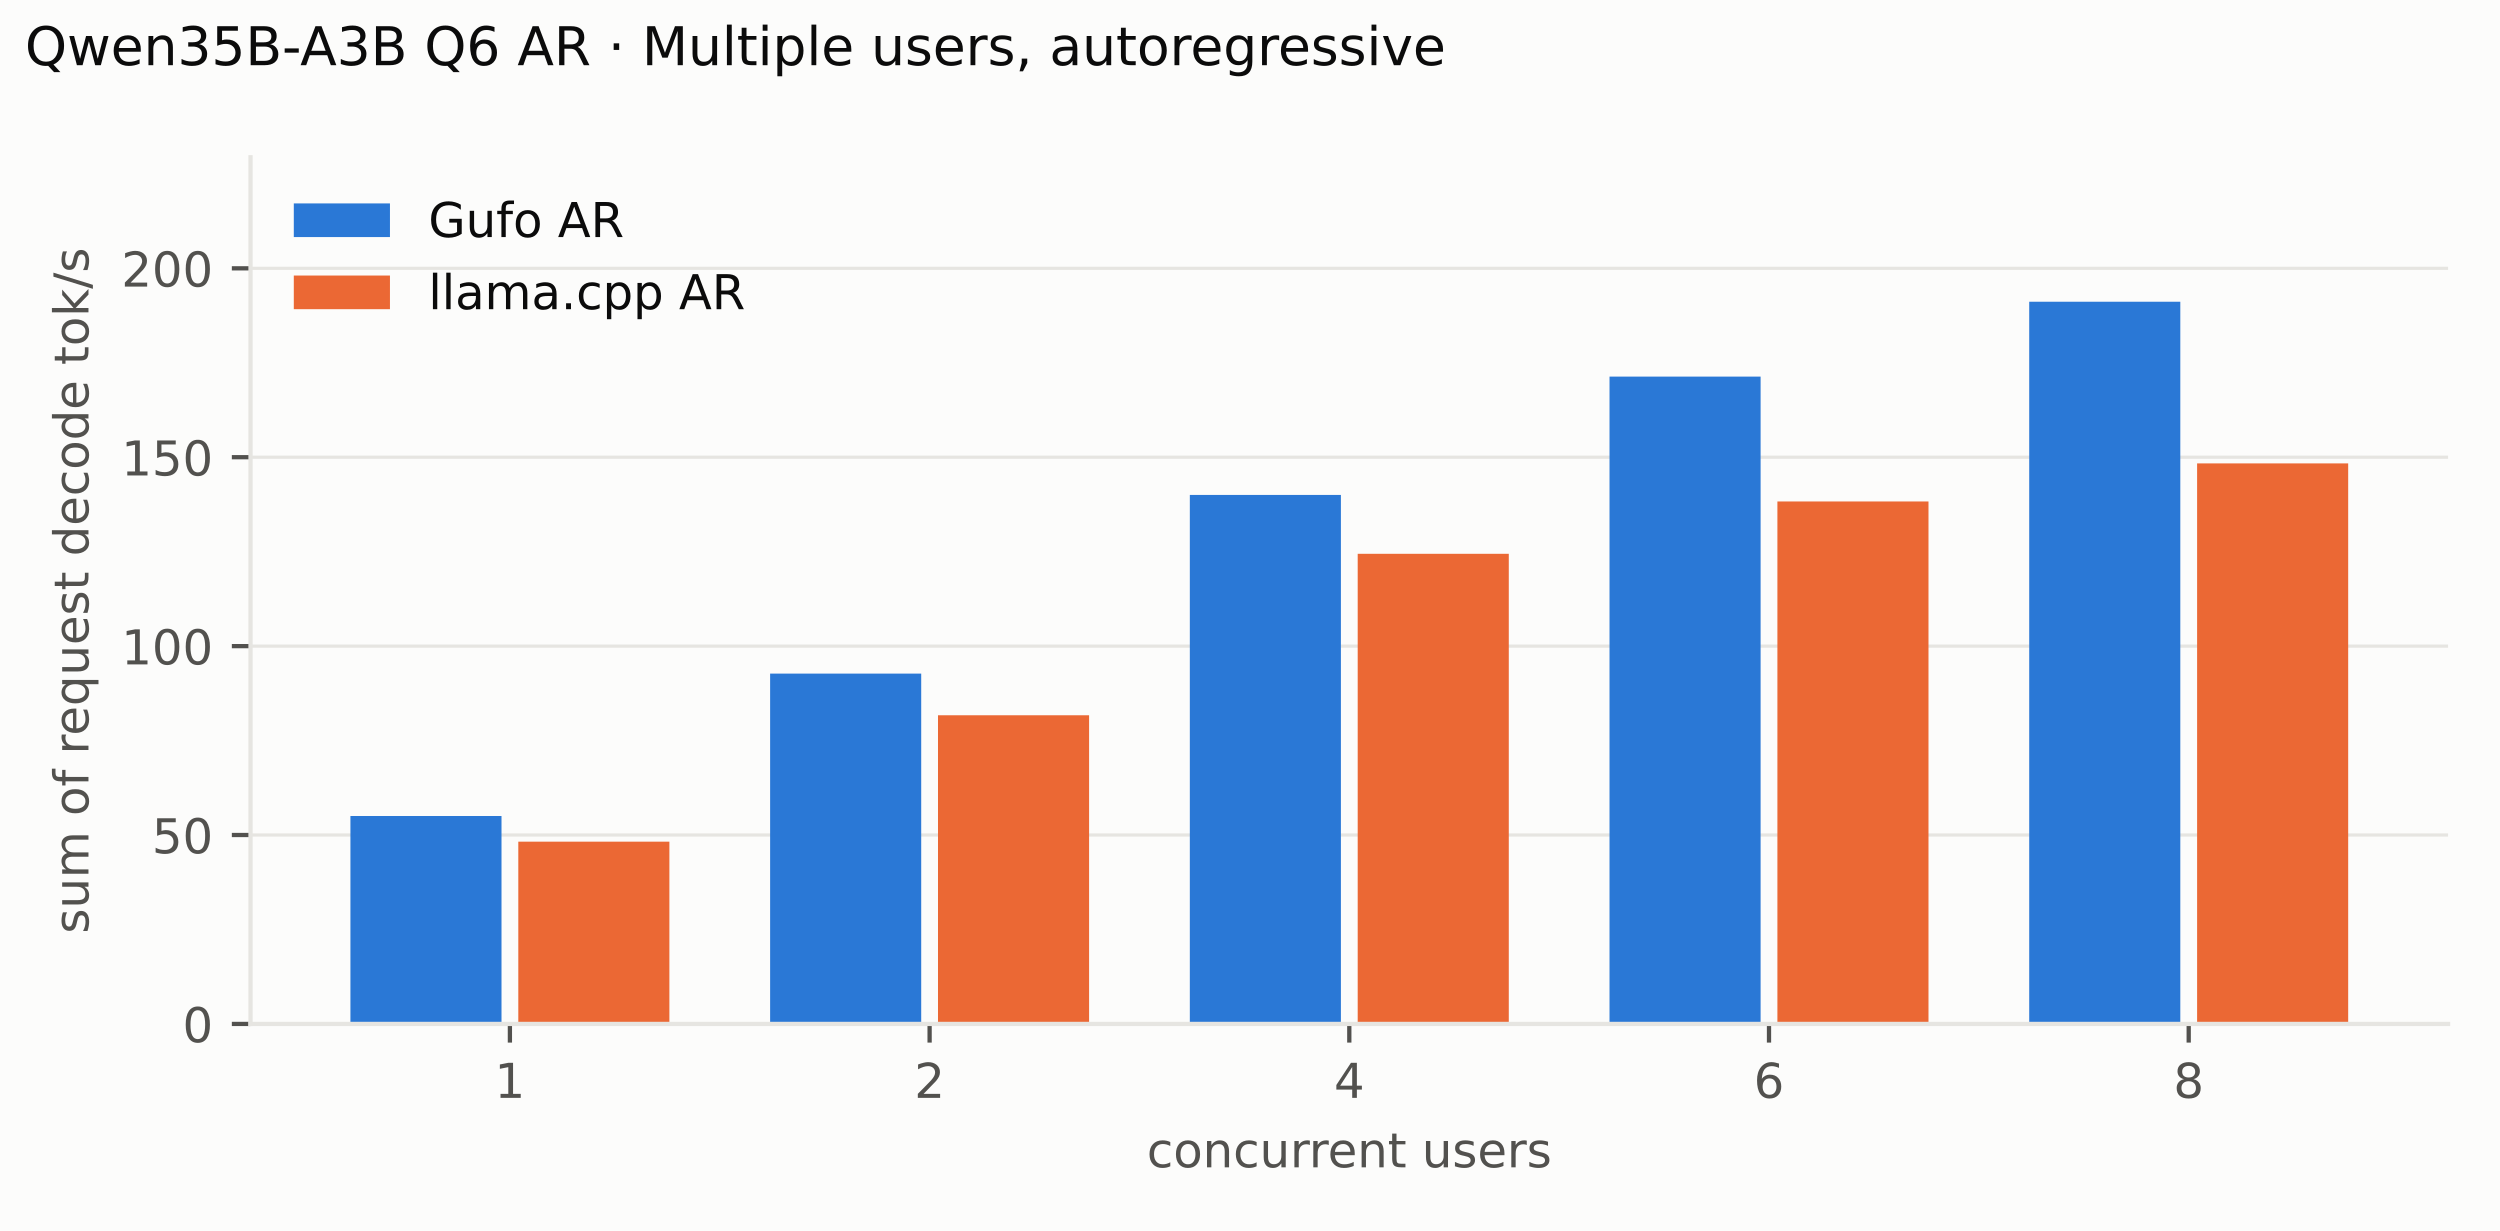
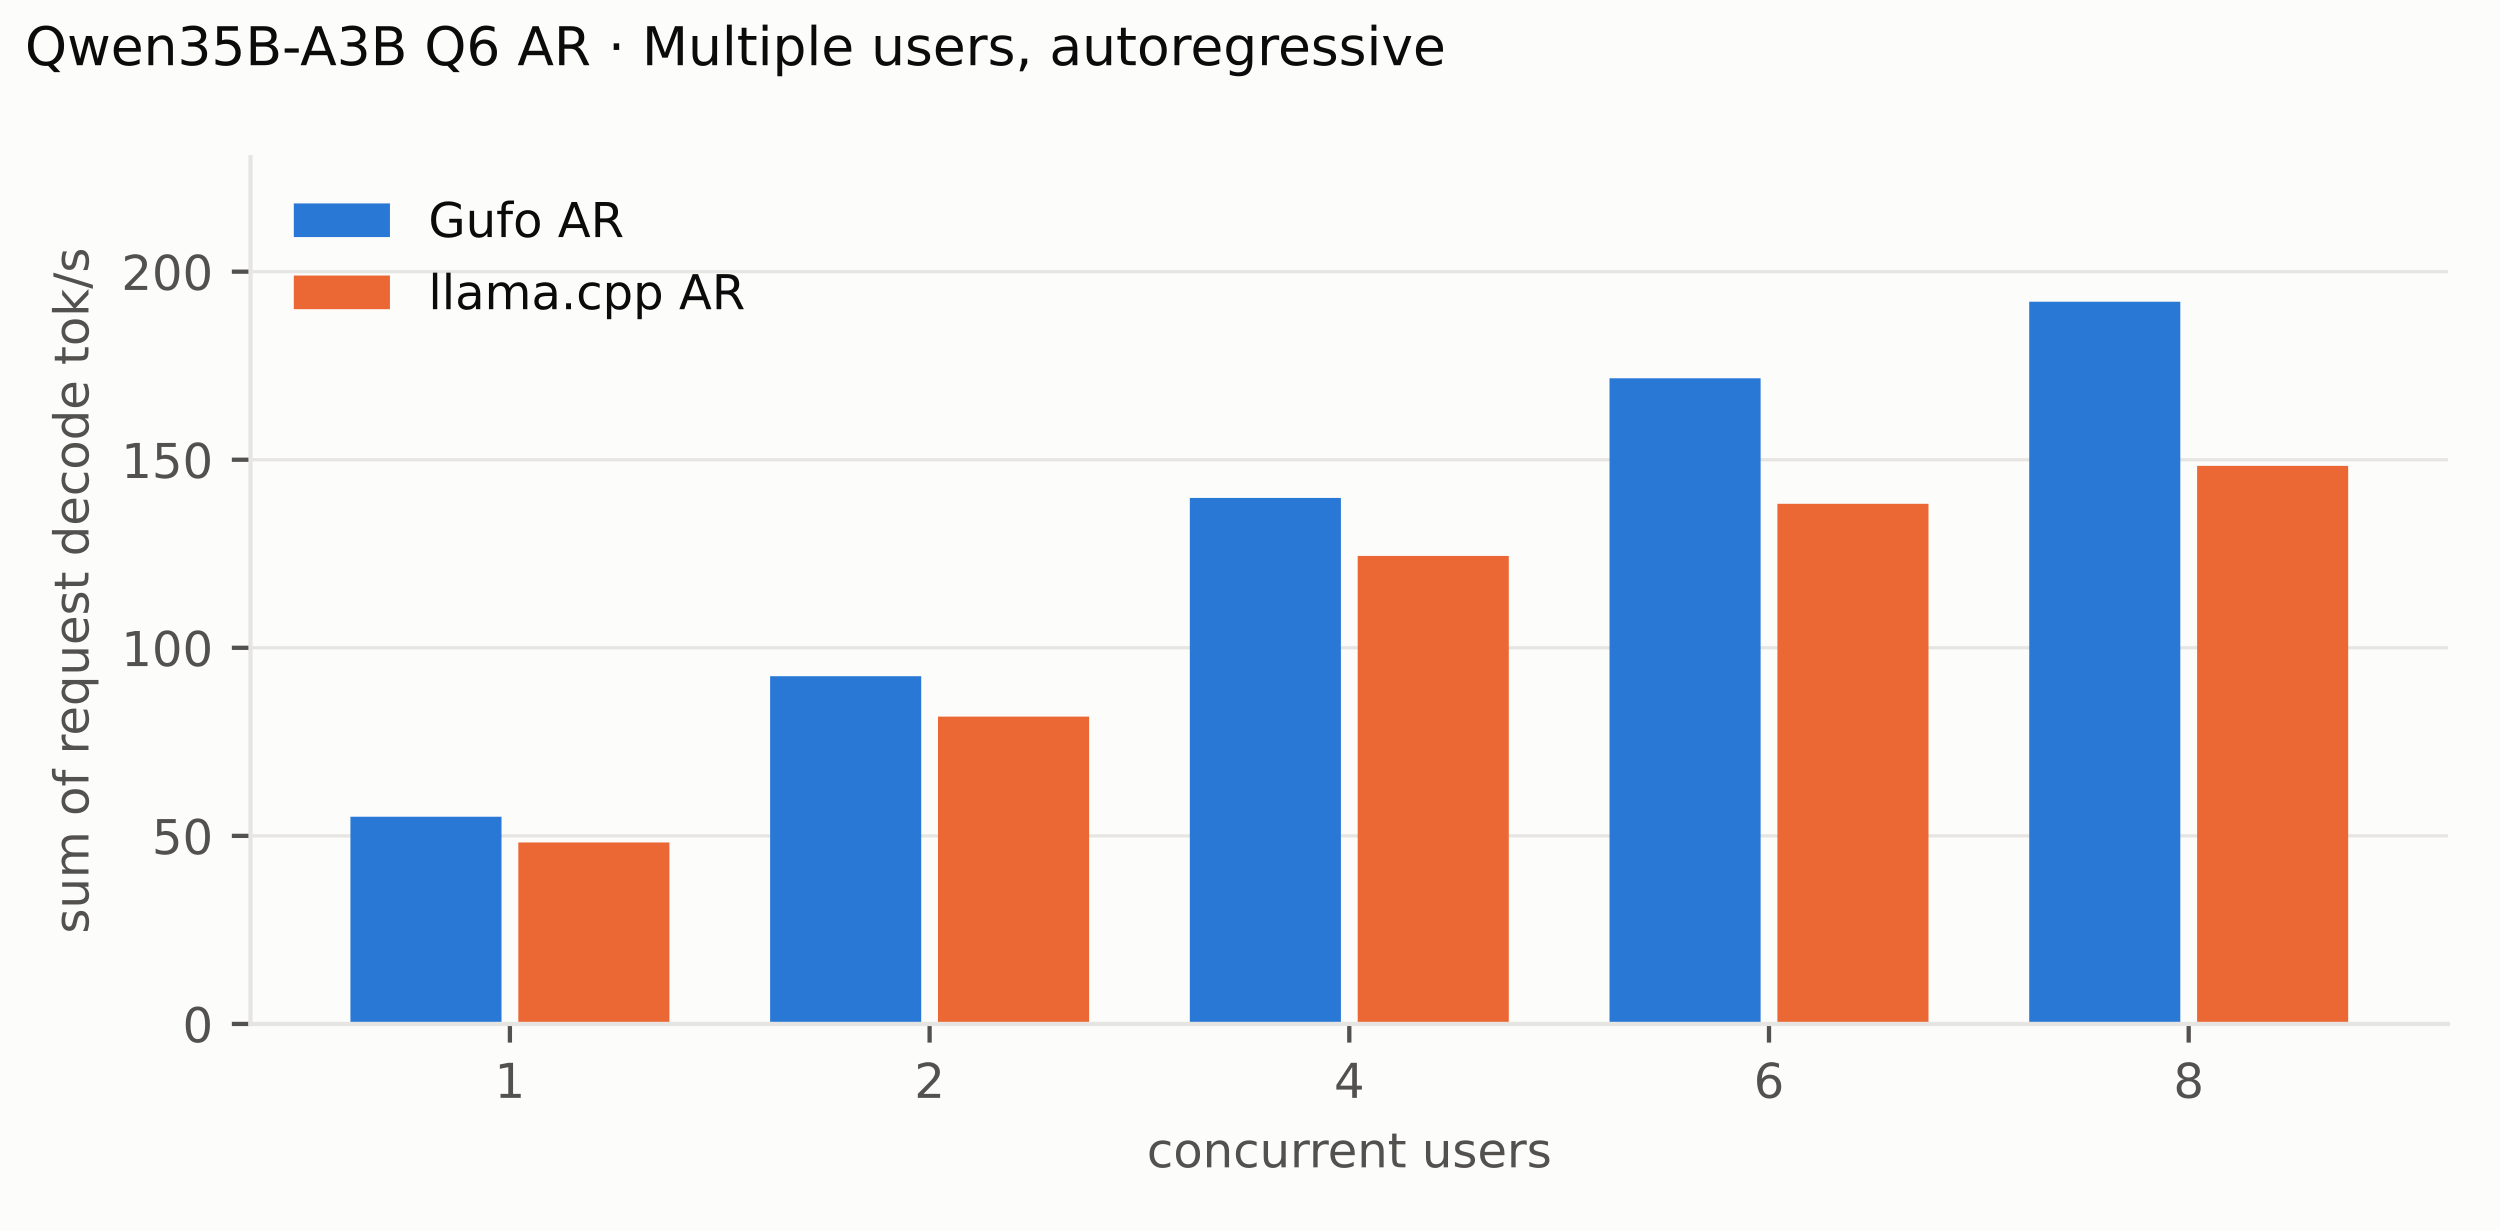
<svg xmlns="http://www.w3.org/2000/svg" xmlns:xlink="http://www.w3.org/1999/xlink" width="468pt" height="230.4pt" viewBox="0 0 468 230.4" version="1.1">
  <defs>
    <style type="text/css">*{stroke-linejoin: round; stroke-linecap: butt}</style>
  </defs>
  <g id="figure_1">
    <g id="patch_1">
      <path d="M 0 230.4 L 468 230.4 L 468 0 L 0 0 z " style="fill: #fcfcfb" />
    </g>
    <g id="axes_1">
      <g id="patch_2">
        <path d="M 46.899 191.68 L 458.28 191.68 L 458.28 29.441 L 46.899 29.441 z " style="fill: #fcfcfb" />
      </g>
      <g id="matplotlib.axis_1">
        <g id="xtick_1">
          <g id="line2d_1">
            <defs>
              <path id="m1ebf051f68" d="M 0 0 L 0 3.5 " style="stroke: #52514e; stroke-width: 0.8" />
            </defs>
            <g>
              <use xlink:href="#m1ebf051f68" x="95.454" y="191.68" style="fill: #52514e; stroke: #52514e; stroke-width: 0.8" />
            </g>
          </g>
          <g id="text_1">
            <text style="font-size: 9px; font-family: 'DejaVu Sans', 'Bitstream Vera Sans', 'Computer Modern Sans Serif', 'Lucida Grande', 'Verdana', 'Geneva', 'Lucid', 'Arial', 'Helvetica', 'Avant Garde', sans-serif; text-anchor: middle; fill: #52514e" x="95.454" y="205.518" transform="rotate(-0 95.4543 205.5179)">1</text>
          </g>
        </g>
        <g id="xtick_2">
          <g id="line2d_2">
            <g>
              <use xlink:href="#m1ebf051f68" x="174.022" y="191.68" style="fill: #52514e; stroke: #52514e; stroke-width: 0.8" />
            </g>
          </g>
          <g id="text_2">
            <text style="font-size: 9px; font-family: 'DejaVu Sans', 'Bitstream Vera Sans', 'Computer Modern Sans Serif', 'Lucida Grande', 'Verdana', 'Geneva', 'Lucid', 'Arial', 'Helvetica', 'Avant Garde', sans-serif; text-anchor: middle; fill: #52514e" x="174.022" y="205.518" transform="rotate(-0 174.022 205.5179)">2</text>
          </g>
        </g>
        <g id="xtick_3">
          <g id="line2d_3">
            <g>
              <use xlink:href="#m1ebf051f68" x="252.59" y="191.68" style="fill: #52514e; stroke: #52514e; stroke-width: 0.8" />
            </g>
          </g>
          <g id="text_3">
            <text style="font-size: 9px; font-family: 'DejaVu Sans', 'Bitstream Vera Sans', 'Computer Modern Sans Serif', 'Lucida Grande', 'Verdana', 'Geneva', 'Lucid', 'Arial', 'Helvetica', 'Avant Garde', sans-serif; text-anchor: middle; fill: #52514e" x="252.59" y="205.518" transform="rotate(-0 252.5897 205.5179)">4</text>
          </g>
        </g>
        <g id="xtick_4">
          <g id="line2d_4">
            <g>
              <use xlink:href="#m1ebf051f68" x="331.157" y="191.68" style="fill: #52514e; stroke: #52514e; stroke-width: 0.8" />
            </g>
          </g>
          <g id="text_4">
            <text style="font-size: 9px; font-family: 'DejaVu Sans', 'Bitstream Vera Sans', 'Computer Modern Sans Serif', 'Lucida Grande', 'Verdana', 'Geneva', 'Lucid', 'Arial', 'Helvetica', 'Avant Garde', sans-serif; text-anchor: middle; fill: #52514e" x="331.157" y="205.518" transform="rotate(-0 331.1574 205.5179)">6</text>
          </g>
        </g>
        <g id="xtick_5">
          <g id="line2d_5">
            <g>
              <use xlink:href="#m1ebf051f68" x="409.725" y="191.68" style="fill: #52514e; stroke: #52514e; stroke-width: 0.8" />
            </g>
          </g>
          <g id="text_5">
            <text style="font-size: 9px; font-family: 'DejaVu Sans', 'Bitstream Vera Sans', 'Computer Modern Sans Serif', 'Lucida Grande', 'Verdana', 'Geneva', 'Lucid', 'Arial', 'Helvetica', 'Avant Garde', sans-serif; text-anchor: middle; fill: #52514e" x="409.725" y="205.518" transform="rotate(-0 409.7252 205.5179)">8</text>
          </g>
        </g>
        <g id="text_6">
          <text style="font-size: 9px; font-family: 'DejaVu Sans', 'Bitstream Vera Sans', 'Computer Modern Sans Serif', 'Lucida Grande', 'Verdana', 'Geneva', 'Lucid', 'Arial', 'Helvetica', 'Avant Garde', sans-serif; text-anchor: middle; fill: #52514e" x="252.59" y="218.518" transform="rotate(-0 252.5897 218.5179)">concurrent users</text>
        </g>
      </g>
      <g id="matplotlib.axis_2">
        <g id="ytick_1">
          <g id="line2d_6">
-             <path d="M 46.899 191.68 L 458.28 191.68 " clip-path="url(#p9c8b974c5d)" style="fill: none; stroke: #e6e5e1; stroke-width: 0.6; stroke-linecap: square" />
+             <path d="M 46.899 191.68 L 458.28 191.68 " clip-path="url(#pb5c279a9e9)" style="fill: none; stroke: #e6e5e1; stroke-width: 0.6; stroke-linecap: square" />
          </g>
          <g id="line2d_7">
            <defs>
              <path id="m680e5b1e24" d="M 0 0 L -3.5 0 " style="stroke: #52514e; stroke-width: 0.8" />
            </defs>
            <g>
              <use xlink:href="#m680e5b1e24" x="46.899" y="191.68" style="fill: #52514e; stroke: #52514e; stroke-width: 0.8" />
            </g>
          </g>
          <g id="text_7">
            <text style="font-size: 9px; font-family: 'DejaVu Sans', 'Bitstream Vera Sans', 'Computer Modern Sans Serif', 'Lucida Grande', 'Verdana', 'Geneva', 'Lucid', 'Arial', 'Helvetica', 'Avant Garde', sans-serif; text-anchor: end; fill: #52514e" x="39.899" y="195.099" transform="rotate(-0 39.89945 195.0989)">0</text>
          </g>
        </g>
        <g id="ytick_2">
          <g id="line2d_8">
-             <path d="M 46.899 156.317 L 458.28 156.317 " clip-path="url(#p9c8b974c5d)" style="fill: none; stroke: #e6e5e1; stroke-width: 0.6; stroke-linecap: square" />
+             <path d="M 46.899 156.474 L 458.28 156.474 " clip-path="url(#pb5c279a9e9)" style="fill: none; stroke: #e6e5e1; stroke-width: 0.6; stroke-linecap: square" />
          </g>
          <g id="line2d_9">
            <g>
-               <use xlink:href="#m680e5b1e24" x="46.899" y="156.317" style="fill: #52514e; stroke: #52514e; stroke-width: 0.8" />
+               <use xlink:href="#m680e5b1e24" x="46.899" y="156.474" style="fill: #52514e; stroke: #52514e; stroke-width: 0.8" />
            </g>
          </g>
          <g id="text_8">
-             <text style="font-size: 9px; font-family: 'DejaVu Sans', 'Bitstream Vera Sans', 'Computer Modern Sans Serif', 'Lucida Grande', 'Verdana', 'Geneva', 'Lucid', 'Arial', 'Helvetica', 'Avant Garde', sans-serif; text-anchor: end; fill: #52514e" x="39.899" y="159.736" transform="rotate(-0 39.89945 159.7361)">50</text>
+             <text style="font-size: 9px; font-family: 'DejaVu Sans', 'Bitstream Vera Sans', 'Computer Modern Sans Serif', 'Lucida Grande', 'Verdana', 'Geneva', 'Lucid', 'Arial', 'Helvetica', 'Avant Garde', sans-serif; text-anchor: end; fill: #52514e" x="39.899" y="159.893" transform="rotate(-0 39.89945 159.8926)">50</text>
          </g>
        </g>
        <g id="ytick_3">
          <g id="line2d_10">
-             <path d="M 46.899 120.954 L 458.28 120.954 " clip-path="url(#p9c8b974c5d)" style="fill: none; stroke: #e6e5e1; stroke-width: 0.6; stroke-linecap: square" />
+             <path d="M 46.899 121.267 L 458.28 121.267 " clip-path="url(#pb5c279a9e9)" style="fill: none; stroke: #e6e5e1; stroke-width: 0.6; stroke-linecap: square" />
          </g>
          <g id="line2d_11">
            <g>
-               <use xlink:href="#m680e5b1e24" x="46.899" y="120.954" style="fill: #52514e; stroke: #52514e; stroke-width: 0.8" />
+               <use xlink:href="#m680e5b1e24" x="46.899" y="121.267" style="fill: #52514e; stroke: #52514e; stroke-width: 0.8" />
            </g>
          </g>
          <g id="text_9">
-             <text style="font-size: 9px; font-family: 'DejaVu Sans', 'Bitstream Vera Sans', 'Computer Modern Sans Serif', 'Lucida Grande', 'Verdana', 'Geneva', 'Lucid', 'Arial', 'Helvetica', 'Avant Garde', sans-serif; text-anchor: end; fill: #52514e" x="39.899" y="124.373" transform="rotate(-0 39.89945 124.3732)">100</text>
+             <text style="font-size: 9px; font-family: 'DejaVu Sans', 'Bitstream Vera Sans', 'Computer Modern Sans Serif', 'Lucida Grande', 'Verdana', 'Geneva', 'Lucid', 'Arial', 'Helvetica', 'Avant Garde', sans-serif; text-anchor: end; fill: #52514e" x="39.899" y="124.686" transform="rotate(-0 39.89945 124.6863)">100</text>
          </g>
        </g>
        <g id="ytick_4">
          <g id="line2d_12">
-             <path d="M 46.899 85.591 L 458.28 85.591 " clip-path="url(#p9c8b974c5d)" style="fill: none; stroke: #e6e5e1; stroke-width: 0.6; stroke-linecap: square" />
+             <path d="M 46.899 86.061 L 458.28 86.061 " clip-path="url(#pb5c279a9e9)" style="fill: none; stroke: #e6e5e1; stroke-width: 0.6; stroke-linecap: square" />
          </g>
          <g id="line2d_13">
            <g>
-               <use xlink:href="#m680e5b1e24" x="46.899" y="85.591" style="fill: #52514e; stroke: #52514e; stroke-width: 0.8" />
+               <use xlink:href="#m680e5b1e24" x="46.899" y="86.061" style="fill: #52514e; stroke: #52514e; stroke-width: 0.8" />
            </g>
          </g>
          <g id="text_10">
-             <text style="font-size: 9px; font-family: 'DejaVu Sans', 'Bitstream Vera Sans', 'Computer Modern Sans Serif', 'Lucida Grande', 'Verdana', 'Geneva', 'Lucid', 'Arial', 'Helvetica', 'Avant Garde', sans-serif; text-anchor: end; fill: #52514e" x="39.899" y="89.01" transform="rotate(-0 39.89945 89.01032)">150</text>
+             <text style="font-size: 9px; font-family: 'DejaVu Sans', 'Bitstream Vera Sans', 'Computer Modern Sans Serif', 'Lucida Grande', 'Verdana', 'Geneva', 'Lucid', 'Arial', 'Helvetica', 'Avant Garde', sans-serif; text-anchor: end; fill: #52514e" x="39.899" y="89.48" transform="rotate(-0 39.89945 89.47996)">150</text>
          </g>
        </g>
        <g id="ytick_5">
          <g id="line2d_14">
-             <path d="M 46.899 50.228 L 458.28 50.228 " clip-path="url(#p9c8b974c5d)" style="fill: none; stroke: #e6e5e1; stroke-width: 0.6; stroke-linecap: square" />
+             <path d="M 46.899 50.855 L 458.28 50.855 " clip-path="url(#pb5c279a9e9)" style="fill: none; stroke: #e6e5e1; stroke-width: 0.6; stroke-linecap: square" />
          </g>
          <g id="line2d_15">
            <g>
-               <use xlink:href="#m680e5b1e24" x="46.899" y="50.228" style="fill: #52514e; stroke: #52514e; stroke-width: 0.8" />
+               <use xlink:href="#m680e5b1e24" x="46.899" y="50.855" style="fill: #52514e; stroke: #52514e; stroke-width: 0.8" />
            </g>
          </g>
          <g id="text_11">
-             <text style="font-size: 9px; font-family: 'DejaVu Sans', 'Bitstream Vera Sans', 'Computer Modern Sans Serif', 'Lucida Grande', 'Verdana', 'Geneva', 'Lucid', 'Arial', 'Helvetica', 'Avant Garde', sans-serif; text-anchor: end; fill: #52514e" x="39.899" y="53.647" transform="rotate(-0 39.89945 53.64744)">200</text>
+             <text style="font-size: 9px; font-family: 'DejaVu Sans', 'Bitstream Vera Sans', 'Computer Modern Sans Serif', 'Lucida Grande', 'Verdana', 'Geneva', 'Lucid', 'Arial', 'Helvetica', 'Avant Garde', sans-serif; text-anchor: end; fill: #52514e" x="39.899" y="54.274" transform="rotate(-0 39.89945 54.27363)">200</text>
          </g>
        </g>
        <g id="text_12">
          <text style="font-size: 9px; font-family: 'DejaVu Sans', 'Bitstream Vera Sans', 'Computer Modern Sans Serif', 'Lucida Grande', 'Verdana', 'Geneva', 'Lucid', 'Arial', 'Helvetica', 'Avant Garde', sans-serif; text-anchor: middle; fill: #52514e" x="16.559" y="110.56" transform="rotate(-90 16.55859 110.5604)">sum of request decode tok/s</text>
        </g>
      </g>
      <g id="patch_3">
-         <path d="M 65.599 191.68 L 93.883 191.68 L 93.883 152.753 L 65.599 152.753 z " clip-path="url(#p9c8b974c5d)" style="fill: #2a78d6" />
+         <path d="M 65.599 191.68 L 93.883 191.68 L 93.883 152.89 L 65.599 152.89 z " clip-path="url(#pb5c279a9e9)" style="fill: #2a78d6" />
      </g>
      <g id="patch_4">
-         <path d="M 144.166 191.68 L 172.451 191.68 L 172.451 126.096 L 144.166 126.096 z " clip-path="url(#p9c8b974c5d)" style="fill: #2a78d6" />
+         <path d="M 144.166 191.68 L 172.451 191.68 L 172.451 126.583 L 144.166 126.583 z " clip-path="url(#pb5c279a9e9)" style="fill: #2a78d6" />
      </g>
      <g id="patch_5">
-         <path d="M 222.734 191.68 L 251.018 191.68 L 251.018 92.65 L 222.734 92.65 z " clip-path="url(#p9c8b974c5d)" style="fill: #2a78d6" />
+         <path d="M 222.734 191.68 L 251.018 191.68 L 251.018 93.215 L 222.734 93.215 z " clip-path="url(#pb5c279a9e9)" style="fill: #2a78d6" />
      </g>
      <g id="patch_6">
-         <path d="M 301.302 191.68 L 329.586 191.68 L 329.586 70.498 L 301.302 70.498 z " clip-path="url(#p9c8b974c5d)" style="fill: #2a78d6" />
+         <path d="M 301.302 191.68 L 329.586 191.68 L 329.586 70.81 L 301.302 70.81 z " clip-path="url(#pb5c279a9e9)" style="fill: #2a78d6" />
      </g>
      <g id="patch_7">
-         <path d="M 379.869 191.68 L 408.154 191.68 L 408.154 56.481 L 379.869 56.481 z " clip-path="url(#p9c8b974c5d)" style="fill: #2a78d6" />
+         <path d="M 379.869 191.68 L 408.154 191.68 L 408.154 56.481 L 379.869 56.481 z " clip-path="url(#pb5c279a9e9)" style="fill: #2a78d6" />
      </g>
      <g id="patch_8">
-         <path d="M 97.026 191.68 L 125.31 191.68 L 125.31 157.562 L 97.026 157.562 z " clip-path="url(#p9c8b974c5d)" style="fill: #eb6834" />
+         <path d="M 97.026 191.68 L 125.31 191.68 L 125.31 157.713 L 97.026 157.713 z " clip-path="url(#pb5c279a9e9)" style="fill: #eb6834" />
      </g>
      <g id="patch_9">
-         <path d="M 175.593 191.68 L 203.878 191.68 L 203.878 133.897 L 175.593 133.897 z " clip-path="url(#p9c8b974c5d)" style="fill: #eb6834" />
+         <path d="M 175.593 191.68 L 203.878 191.68 L 203.878 134.153 L 175.593 134.153 z " clip-path="url(#pb5c279a9e9)" style="fill: #eb6834" />
      </g>
      <g id="patch_10">
-         <path d="M 254.161 191.68 L 282.445 191.68 L 282.445 103.676 L 254.161 103.676 z " clip-path="url(#p9c8b974c5d)" style="fill: #eb6834" />
+         <path d="M 254.161 191.68 L 282.445 191.68 L 282.445 104.066 L 254.161 104.066 z " clip-path="url(#pb5c279a9e9)" style="fill: #eb6834" />
      </g>
      <g id="patch_11">
-         <path d="M 332.729 191.68 L 361.013 191.68 L 361.013 93.88 L 332.729 93.88 z " clip-path="url(#p9c8b974c5d)" style="fill: #eb6834" />
+         <path d="M 332.729 191.68 L 361.013 191.68 L 361.013 94.313 L 332.729 94.313 z " clip-path="url(#pb5c279a9e9)" style="fill: #eb6834" />
      </g>
      <g id="patch_12">
-         <path d="M 411.297 191.68 L 439.581 191.68 L 439.581 86.751 L 411.297 86.751 z " clip-path="url(#p9c8b974c5d)" style="fill: #eb6834" />
+         <path d="M 411.297 191.68 L 439.581 191.68 L 439.581 87.216 L 411.297 87.216 z " clip-path="url(#pb5c279a9e9)" style="fill: #eb6834" />
      </g>
      <g id="patch_13">
        <path d="M 46.899 191.68 L 46.899 29.441 " style="fill: none; stroke: #e6e5e1; stroke-width: 0.8; stroke-linejoin: miter; stroke-linecap: square" />
      </g>
      <g id="patch_14">
        <path d="M 46.899 191.68 L 458.28 191.68 " style="fill: none; stroke: #e6e5e1; stroke-width: 0.8; stroke-linejoin: miter; stroke-linecap: square" />
      </g>
      <g id="legend_1">
        <g id="patch_15">
          <path d="M 54.999 44.379 L 72.999 44.379 L 72.999 38.079 L 54.999 38.079 z " style="fill: #2a78d6" />
        </g>
        <g id="text_13">
          <text style="font-size: 9px; font-family: 'DejaVu Sans', 'Bitstream Vera Sans', 'Computer Modern Sans Serif', 'Lucida Grande', 'Verdana', 'Geneva', 'Lucid', 'Arial', 'Helvetica', 'Avant Garde', sans-serif; text-anchor: start; fill: #0b0b0b" x="80.199" y="44.379" transform="rotate(-0 80.19945 44.37938)">Gufo AR</text>
        </g>
        <g id="patch_16">
          <path d="M 54.999 57.88 L 72.999 57.88 L 72.999 51.58 L 54.999 51.58 z " style="fill: #eb6834" />
        </g>
        <g id="text_14">
          <text style="font-size: 9px; font-family: 'DejaVu Sans', 'Bitstream Vera Sans', 'Computer Modern Sans Serif', 'Lucida Grande', 'Verdana', 'Geneva', 'Lucid', 'Arial', 'Helvetica', 'Avant Garde', sans-serif; text-anchor: start; fill: #0b0b0b" x="80.199" y="57.88" transform="rotate(-0 80.19945 57.88008)">llama.cpp AR</text>
        </g>
      </g>
    </g>
    <g id="text_15">
      <text style="font-size: 10px; font-family: 'DejaVu Sans', 'Bitstream Vera Sans', 'Computer Modern Sans Serif', 'Lucida Grande', 'Verdana', 'Geneva', 'Lucid', 'Arial', 'Helvetica', 'Avant Garde', sans-serif; text-anchor: start; fill: #0b0b0b" x="4.68" y="12.206" transform="rotate(-0 4.68 12.20644)">Qwen35B-A3B Q6 AR · Multiple users, autoregressive</text>
    </g>
  </g>
  <defs>
-     <clipPath id="p9c8b974c5d">
+     <clipPath id="pb5c279a9e9">
      <rect x="46.899" y="29.441" width="411.381" height="162.239" />
    </clipPath>
  </defs>
</svg>
